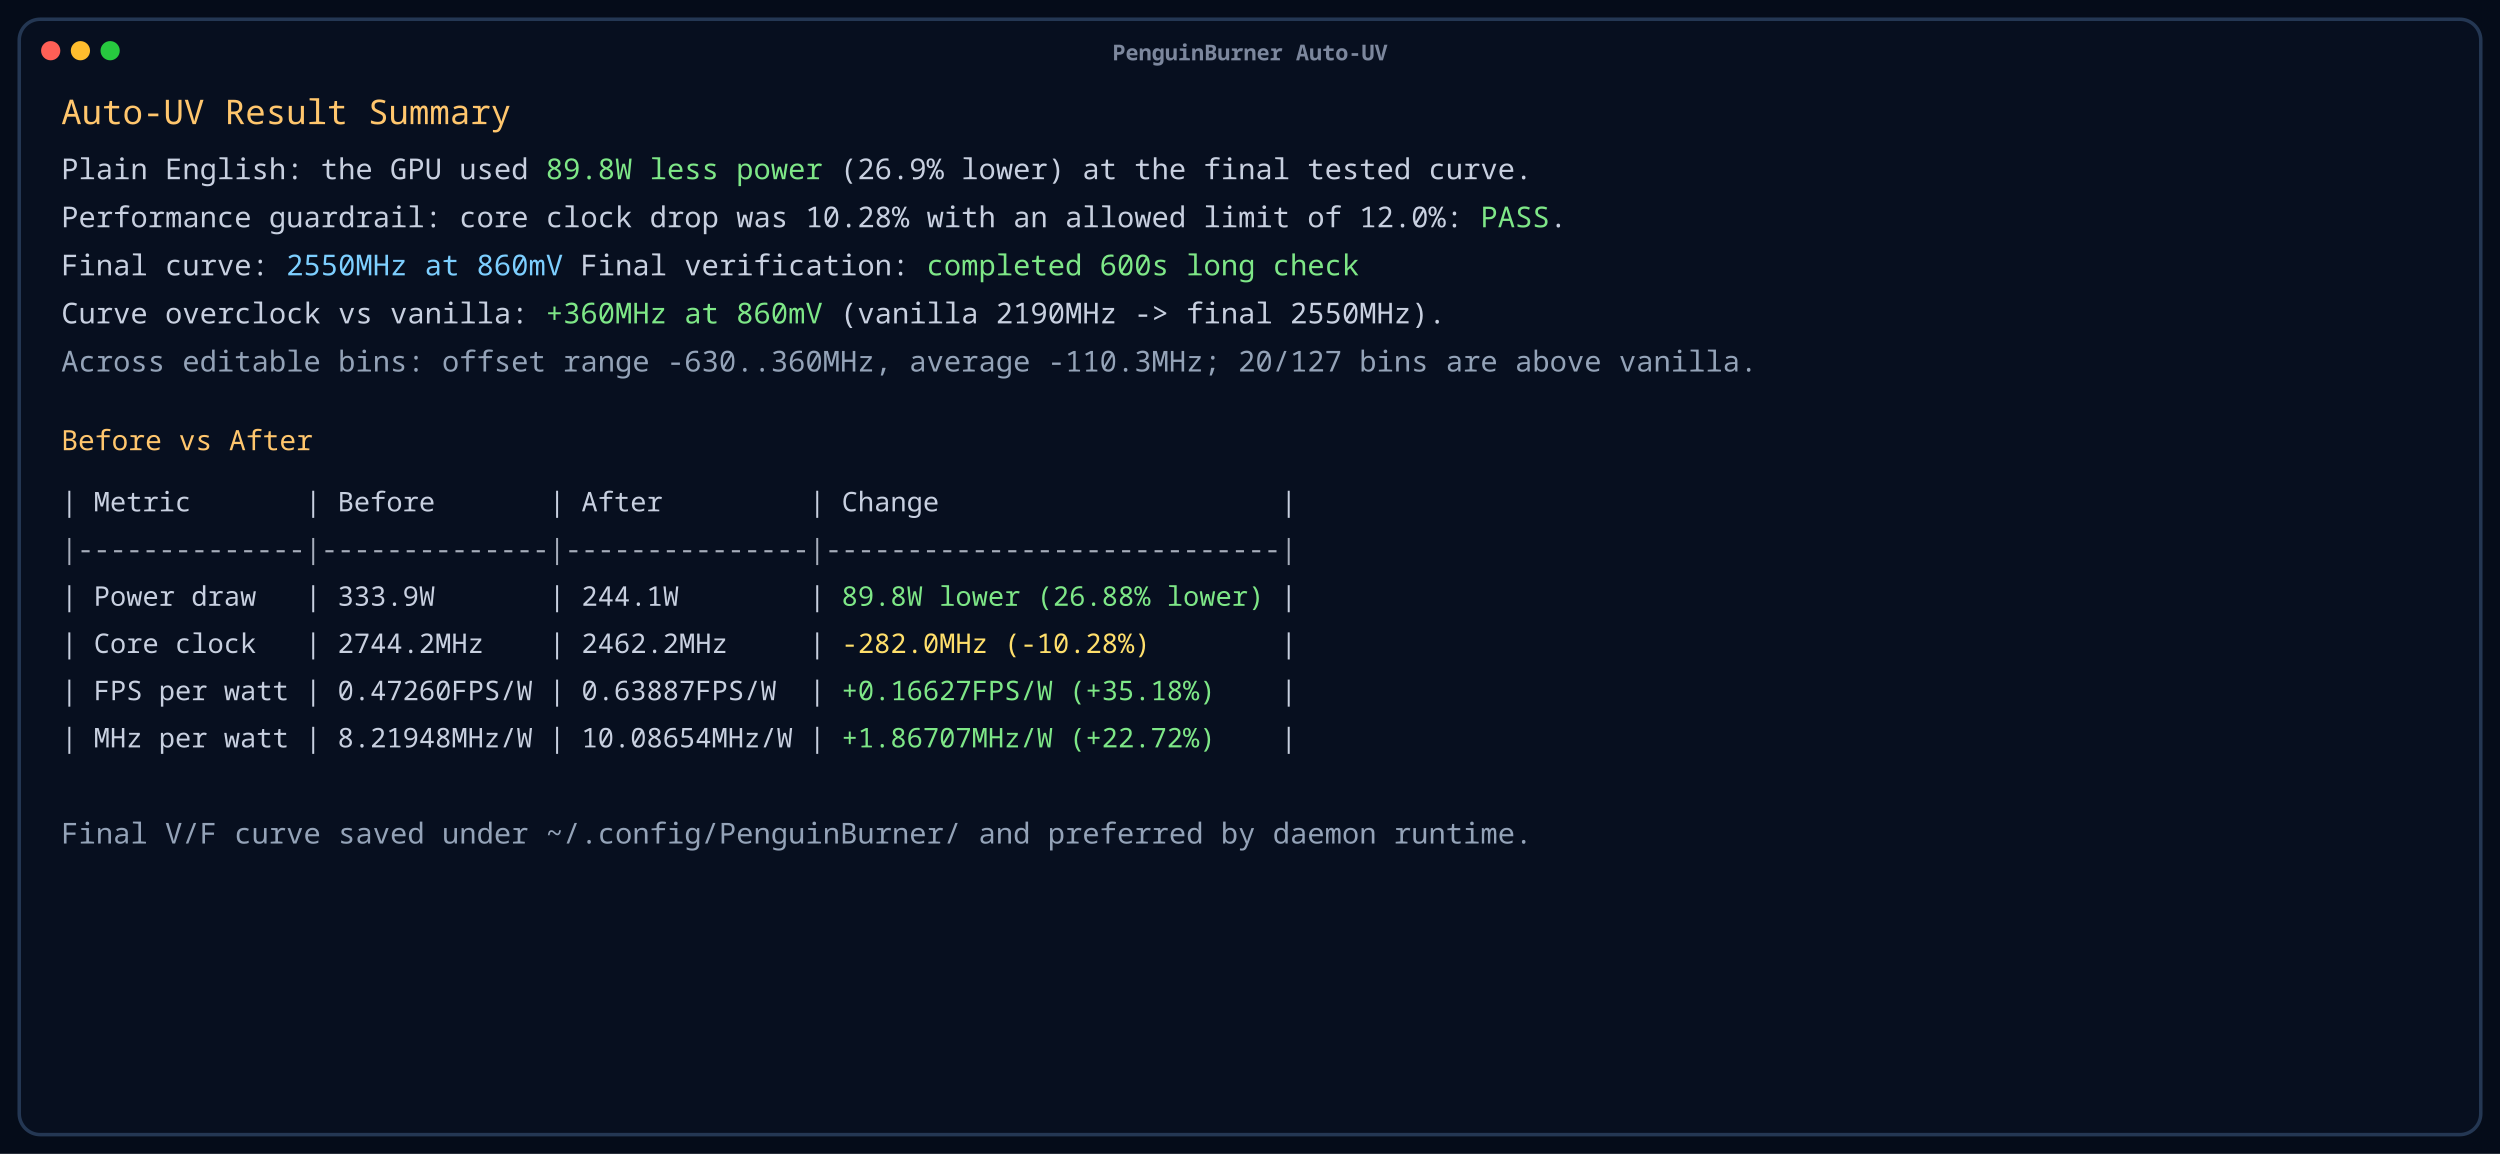
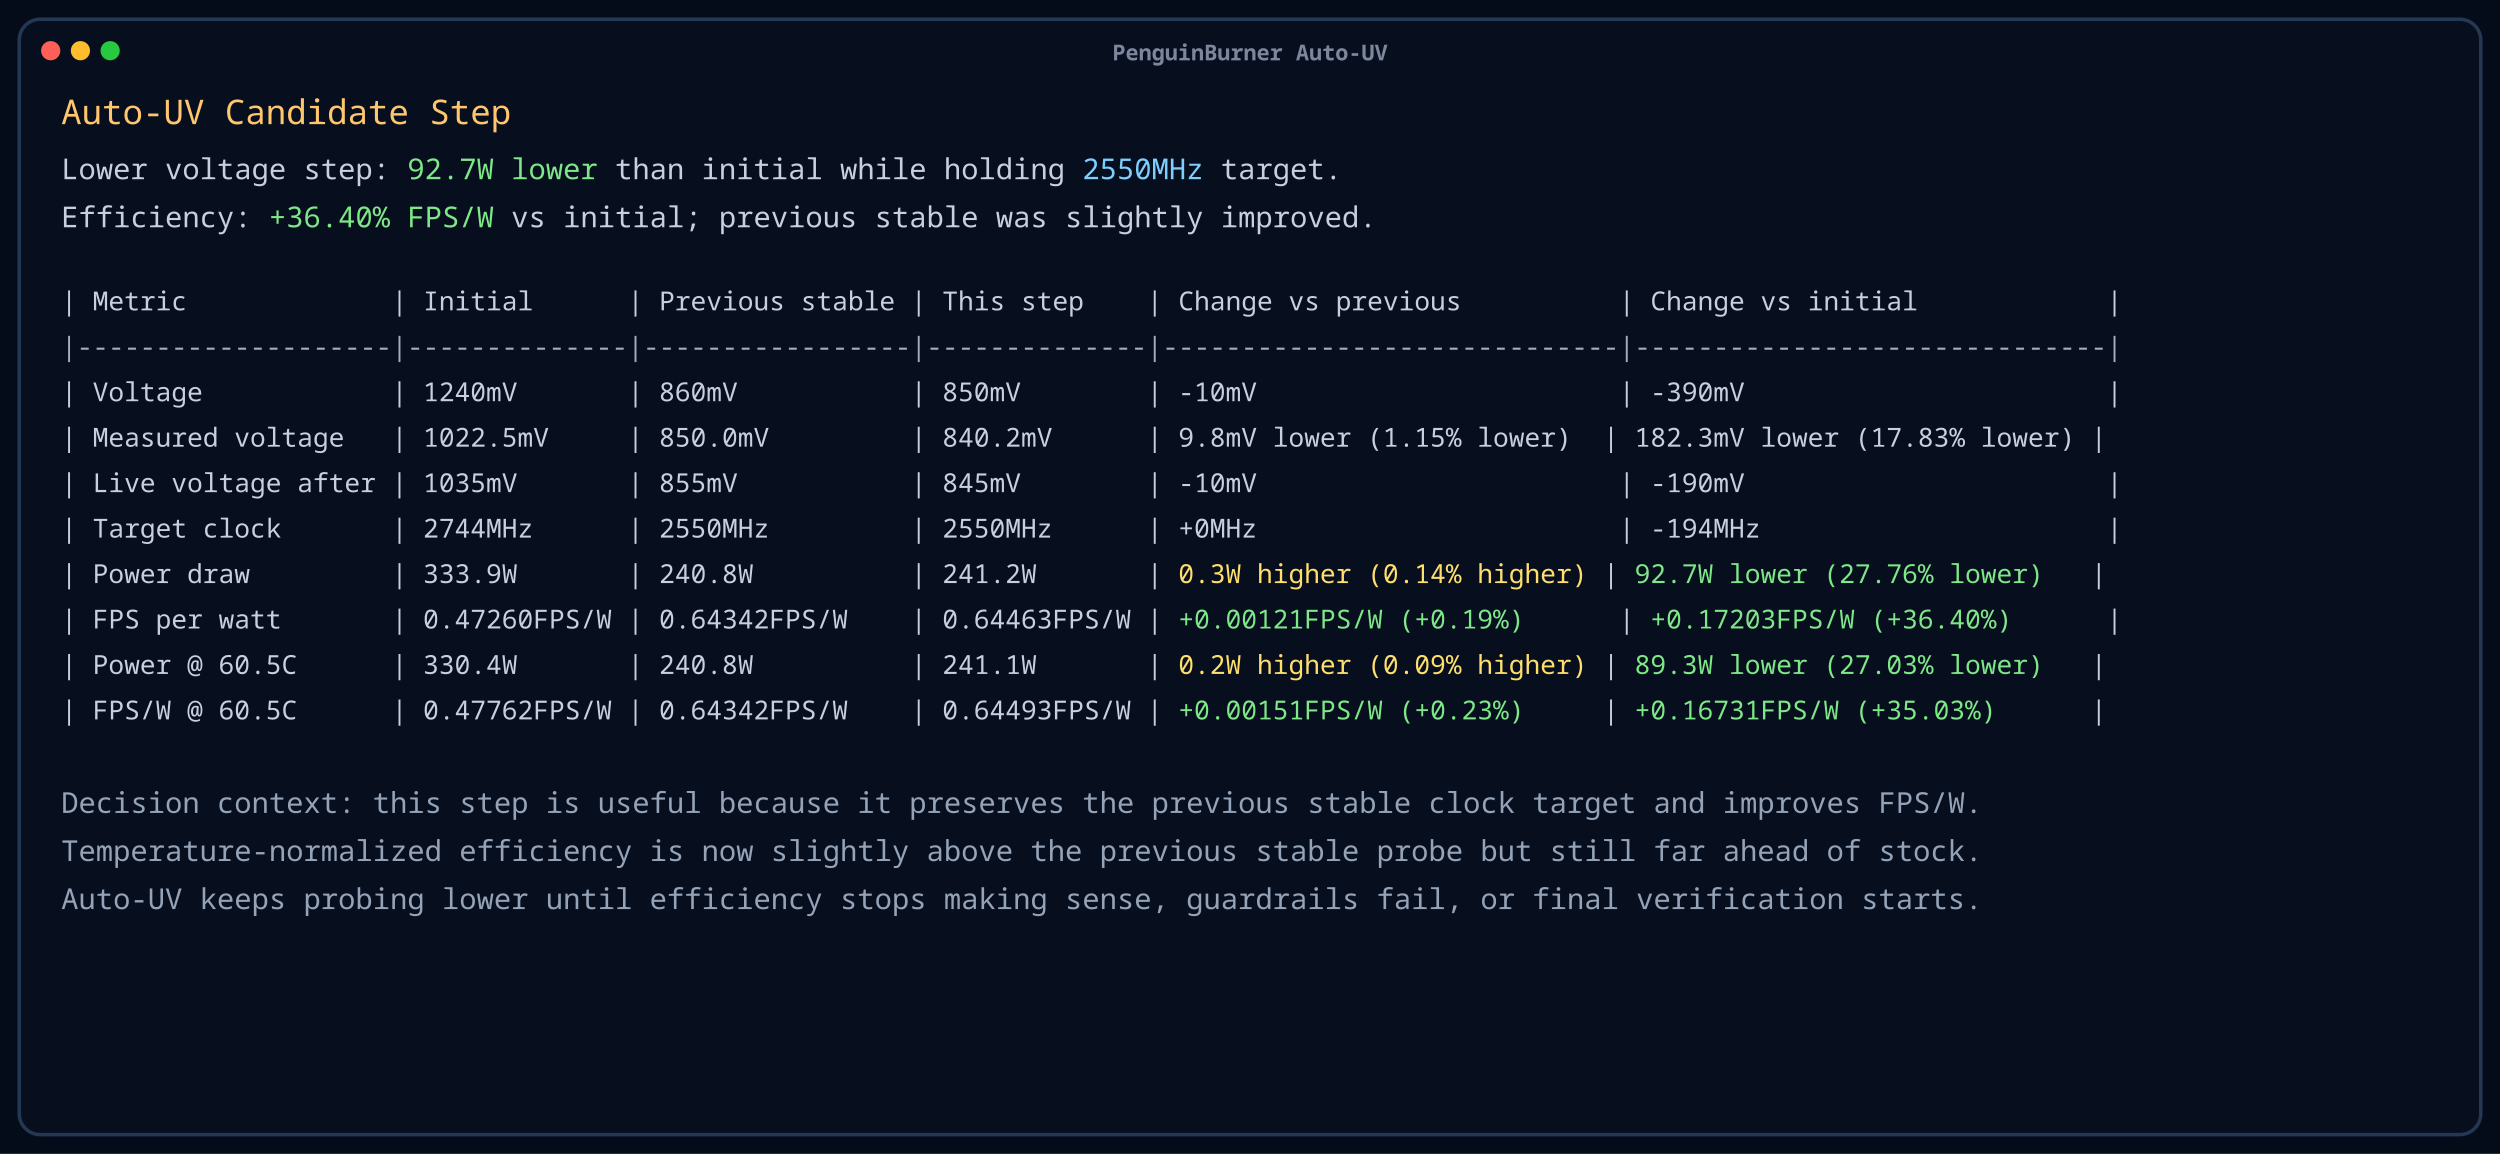
<svg xmlns="http://www.w3.org/2000/svg" width="2860" height="1320" viewBox="0 0 2860 1320">
  <rect width="2860" height="1320" fill="#050c19" />
  <rect x="22" y="22" width="2816" height="1276" rx="24" fill="#070f1f" stroke="#243753" stroke-width="4" />
  <circle cx="58" cy="58" r="11" fill="#ff5f56" />
  <circle cx="92" cy="58" r="11" fill="#ffbd2e" />
  <circle cx="126" cy="58" r="11" fill="#27c93f" />
  <text x="1430" y="69" text-anchor="middle" font-family="Noto Sans Mono, DejaVu Sans Mono, monospace" font-size="25" fill="#7c879d" font-weight="700">PenguinBurner Auto-UV</text>
-   <text x="70" y="142" font-family="Noto Sans Mono, DejaVu Sans Mono, monospace" font-size="39" fill="#ffc66d">Auto-UV Result Summary</text>
+   <text x="70" y="142" font-family="Noto Sans Mono, DejaVu Sans Mono, monospace" font-size="39" fill="#ffc66d">Auto-UV Candidate Step</text>
  <text x="70" y="205" font-family="Noto Sans Mono, DejaVu Sans Mono, monospace" font-size="33" fill="#c8d0e0">
-     Plain English: the GPU used <tspan fill="#7ee787">89.8W less power</tspan> (26.9% lower) at the final tested curve.
+     Lower voltage step: <tspan fill="#7ee787">92.7W lower</tspan> than initial while holding <tspan fill="#7dcfff">2550MHz</tspan> target.
  </text>
  <text x="70" y="260" font-family="Noto Sans Mono, DejaVu Sans Mono, monospace" font-size="33" fill="#c8d0e0">
-     Performance guardrail: core clock drop was 10.28% with an allowed limit of 12.0%: <tspan fill="#7ee787">PASS</tspan>.
+     Efficiency: <tspan fill="#7ee787">+36.40% FPS/W</tspan> vs initial; previous stable was slightly improved.
  </text>
-   <text x="70" y="315" font-family="Noto Sans Mono, DejaVu Sans Mono, monospace" font-size="33" fill="#c8d0e0">
-     Final curve: <tspan fill="#7dcfff">2550MHz at 860mV</tspan>  Final verification: <tspan fill="#7ee787">completed 600s long check</tspan>
+   <text x="70" y="355" font-family="Noto Sans Mono, DejaVu Sans Mono, monospace" font-size="30" fill="#c8d0e0" xml:space="preserve">| Metric             | Initial      | Previous stable | This step    | Change vs previous          | Change vs initial            |</text>
+   <text x="70" y="407" font-family="Noto Sans Mono, DejaVu Sans Mono, monospace" font-size="30" fill="#a6adbb" xml:space="preserve">|--------------------|--------------|-----------------|--------------|-----------------------------|------------------------------|</text>
+   <text x="70" y="459" font-family="Noto Sans Mono, DejaVu Sans Mono, monospace" font-size="30" fill="#c8d0e0" xml:space="preserve">| Voltage            | 1240mV       | 860mV           | 850mV        | -10mV                       | -390mV                       |</text>
+   <text x="70" y="511" font-family="Noto Sans Mono, DejaVu Sans Mono, monospace" font-size="30" fill="#c8d0e0" xml:space="preserve">| Measured voltage   | 1022.5mV     | 850.0mV         | 840.2mV      | 9.8mV lower (1.15% lower)  | 182.3mV lower (17.83% lower) |</text>
+   <text x="70" y="563" font-family="Noto Sans Mono, DejaVu Sans Mono, monospace" font-size="30" fill="#c8d0e0" xml:space="preserve">| Live voltage after | 1035mV       | 855mV           | 845mV        | -10mV                       | -190mV                       |</text>
+   <text x="70" y="615" font-family="Noto Sans Mono, DejaVu Sans Mono, monospace" font-size="30" fill="#c8d0e0" xml:space="preserve">| Target clock       | 2744MHz      | 2550MHz         | 2550MHz      | +0MHz                       | -194MHz                      |</text>
+   <text x="70" y="667" font-family="Noto Sans Mono, DejaVu Sans Mono, monospace" font-size="30" fill="#c8d0e0" xml:space="preserve">| Power draw         | 333.9W       | 240.8W          | 241.2W       | <tspan fill="#ffdf6b">0.3W higher (0.14% higher)</tspan> | <tspan fill="#7ee787">92.7W lower (27.76% lower)</tspan>   |</text>
+   <text x="70" y="719" font-family="Noto Sans Mono, DejaVu Sans Mono, monospace" font-size="30" fill="#c8d0e0" xml:space="preserve">| FPS per watt       | 0.47260FPS/W | 0.64342FPS/W    | 0.64463FPS/W | <tspan fill="#7ee787">+0.00121FPS/W (+0.19%)</tspan>      | <tspan fill="#7ee787">+0.17203FPS/W (+36.40%)</tspan>      |</text>
+   <text x="70" y="771" font-family="Noto Sans Mono, DejaVu Sans Mono, monospace" font-size="30" fill="#c8d0e0" xml:space="preserve">| Power @ 60.5C      | 330.4W       | 240.8W          | 241.1W       | <tspan fill="#ffdf6b">0.2W higher (0.09% higher)</tspan> | <tspan fill="#7ee787">89.3W lower (27.03% lower)</tspan>   |</text>
+   <text x="70" y="823" font-family="Noto Sans Mono, DejaVu Sans Mono, monospace" font-size="30" fill="#c8d0e0" xml:space="preserve">| FPS/W @ 60.5C      | 0.47762FPS/W | 0.64342FPS/W    | 0.64493FPS/W | <tspan fill="#7ee787">+0.00151FPS/W (+0.23%)</tspan>     | <tspan fill="#7ee787">+0.16731FPS/W (+35.03%)</tspan>      |</text>
+   <text x="70" y="930" font-family="Noto Sans Mono, DejaVu Sans Mono, monospace" font-size="33" fill="#94a3b8">
+     Decision context: this step is useful because it preserves the previous stable clock target and improves FPS/W.
  </text>
-   <text x="70" y="370" font-family="Noto Sans Mono, DejaVu Sans Mono, monospace" font-size="33" fill="#c8d0e0">
-     Curve overclock vs vanilla: <tspan fill="#7ee787">+360MHz at 860mV</tspan> (vanilla 2190MHz -&gt; final 2550MHz).
+   <text x="70" y="985" font-family="Noto Sans Mono, DejaVu Sans Mono, monospace" font-size="33" fill="#94a3b8">
+     Temperature-normalized efficiency is now slightly above the previous stable probe but still far ahead of stock.
  </text>
-   <text x="70" y="425" font-family="Noto Sans Mono, DejaVu Sans Mono, monospace" font-size="33" fill="#94a3b8">
-     Across editable bins: offset range -630..360MHz, average -110.3MHz; 20/127 bins are above vanilla.
-   </text>
-   <text x="70" y="515" font-family="Noto Sans Mono, DejaVu Sans Mono, monospace" font-size="32" fill="#ffc66d">Before vs After</text>
-   <text x="70" y="585" font-family="Noto Sans Mono, DejaVu Sans Mono, monospace" font-size="31" fill="#c8d0e0" xml:space="preserve">| Metric       | Before       | After         | Change                     |</text>
-   <text x="70" y="639" font-family="Noto Sans Mono, DejaVu Sans Mono, monospace" font-size="31" fill="#a6adbb" xml:space="preserve">|--------------|--------------|---------------|----------------------------|</text>
-   <text x="70" y="693" font-family="Noto Sans Mono, DejaVu Sans Mono, monospace" font-size="31" fill="#c8d0e0" xml:space="preserve">| Power draw   | 333.9W       | 244.1W        | <tspan fill="#7ee787">89.8W lower (26.88% lower)</tspan> |</text>
-   <text x="70" y="747" font-family="Noto Sans Mono, DejaVu Sans Mono, monospace" font-size="31" fill="#c8d0e0" xml:space="preserve">| Core clock   | 2744.2MHz    | 2462.2MHz     | <tspan fill="#ffdf6b">-282.0MHz (-10.28%)</tspan>        |</text>
-   <text x="70" y="801" font-family="Noto Sans Mono, DejaVu Sans Mono, monospace" font-size="31" fill="#c8d0e0" xml:space="preserve">| FPS per watt | 0.47260FPS/W | 0.63887FPS/W  | <tspan fill="#7ee787">+0.16627FPS/W (+35.18%)</tspan>    |</text>
-   <text x="70" y="855" font-family="Noto Sans Mono, DejaVu Sans Mono, monospace" font-size="31" fill="#c8d0e0" xml:space="preserve">| MHz per watt | 8.21948MHz/W | 10.08654MHz/W | <tspan fill="#7ee787">+1.86707MHz/W (+22.72%)</tspan>    |</text>
-   <text x="70" y="965" font-family="Noto Sans Mono, DejaVu Sans Mono, monospace" font-size="33" fill="#94a3b8">
-     Final V/F curve saved under ~/.config/PenguinBurner/ and preferred by daemon runtime.
+   <text x="70" y="1040" font-family="Noto Sans Mono, DejaVu Sans Mono, monospace" font-size="33" fill="#94a3b8">
+     Auto-UV keeps probing lower until efficiency stops making sense, guardrails fail, or final verification starts.
  </text>
</svg>
